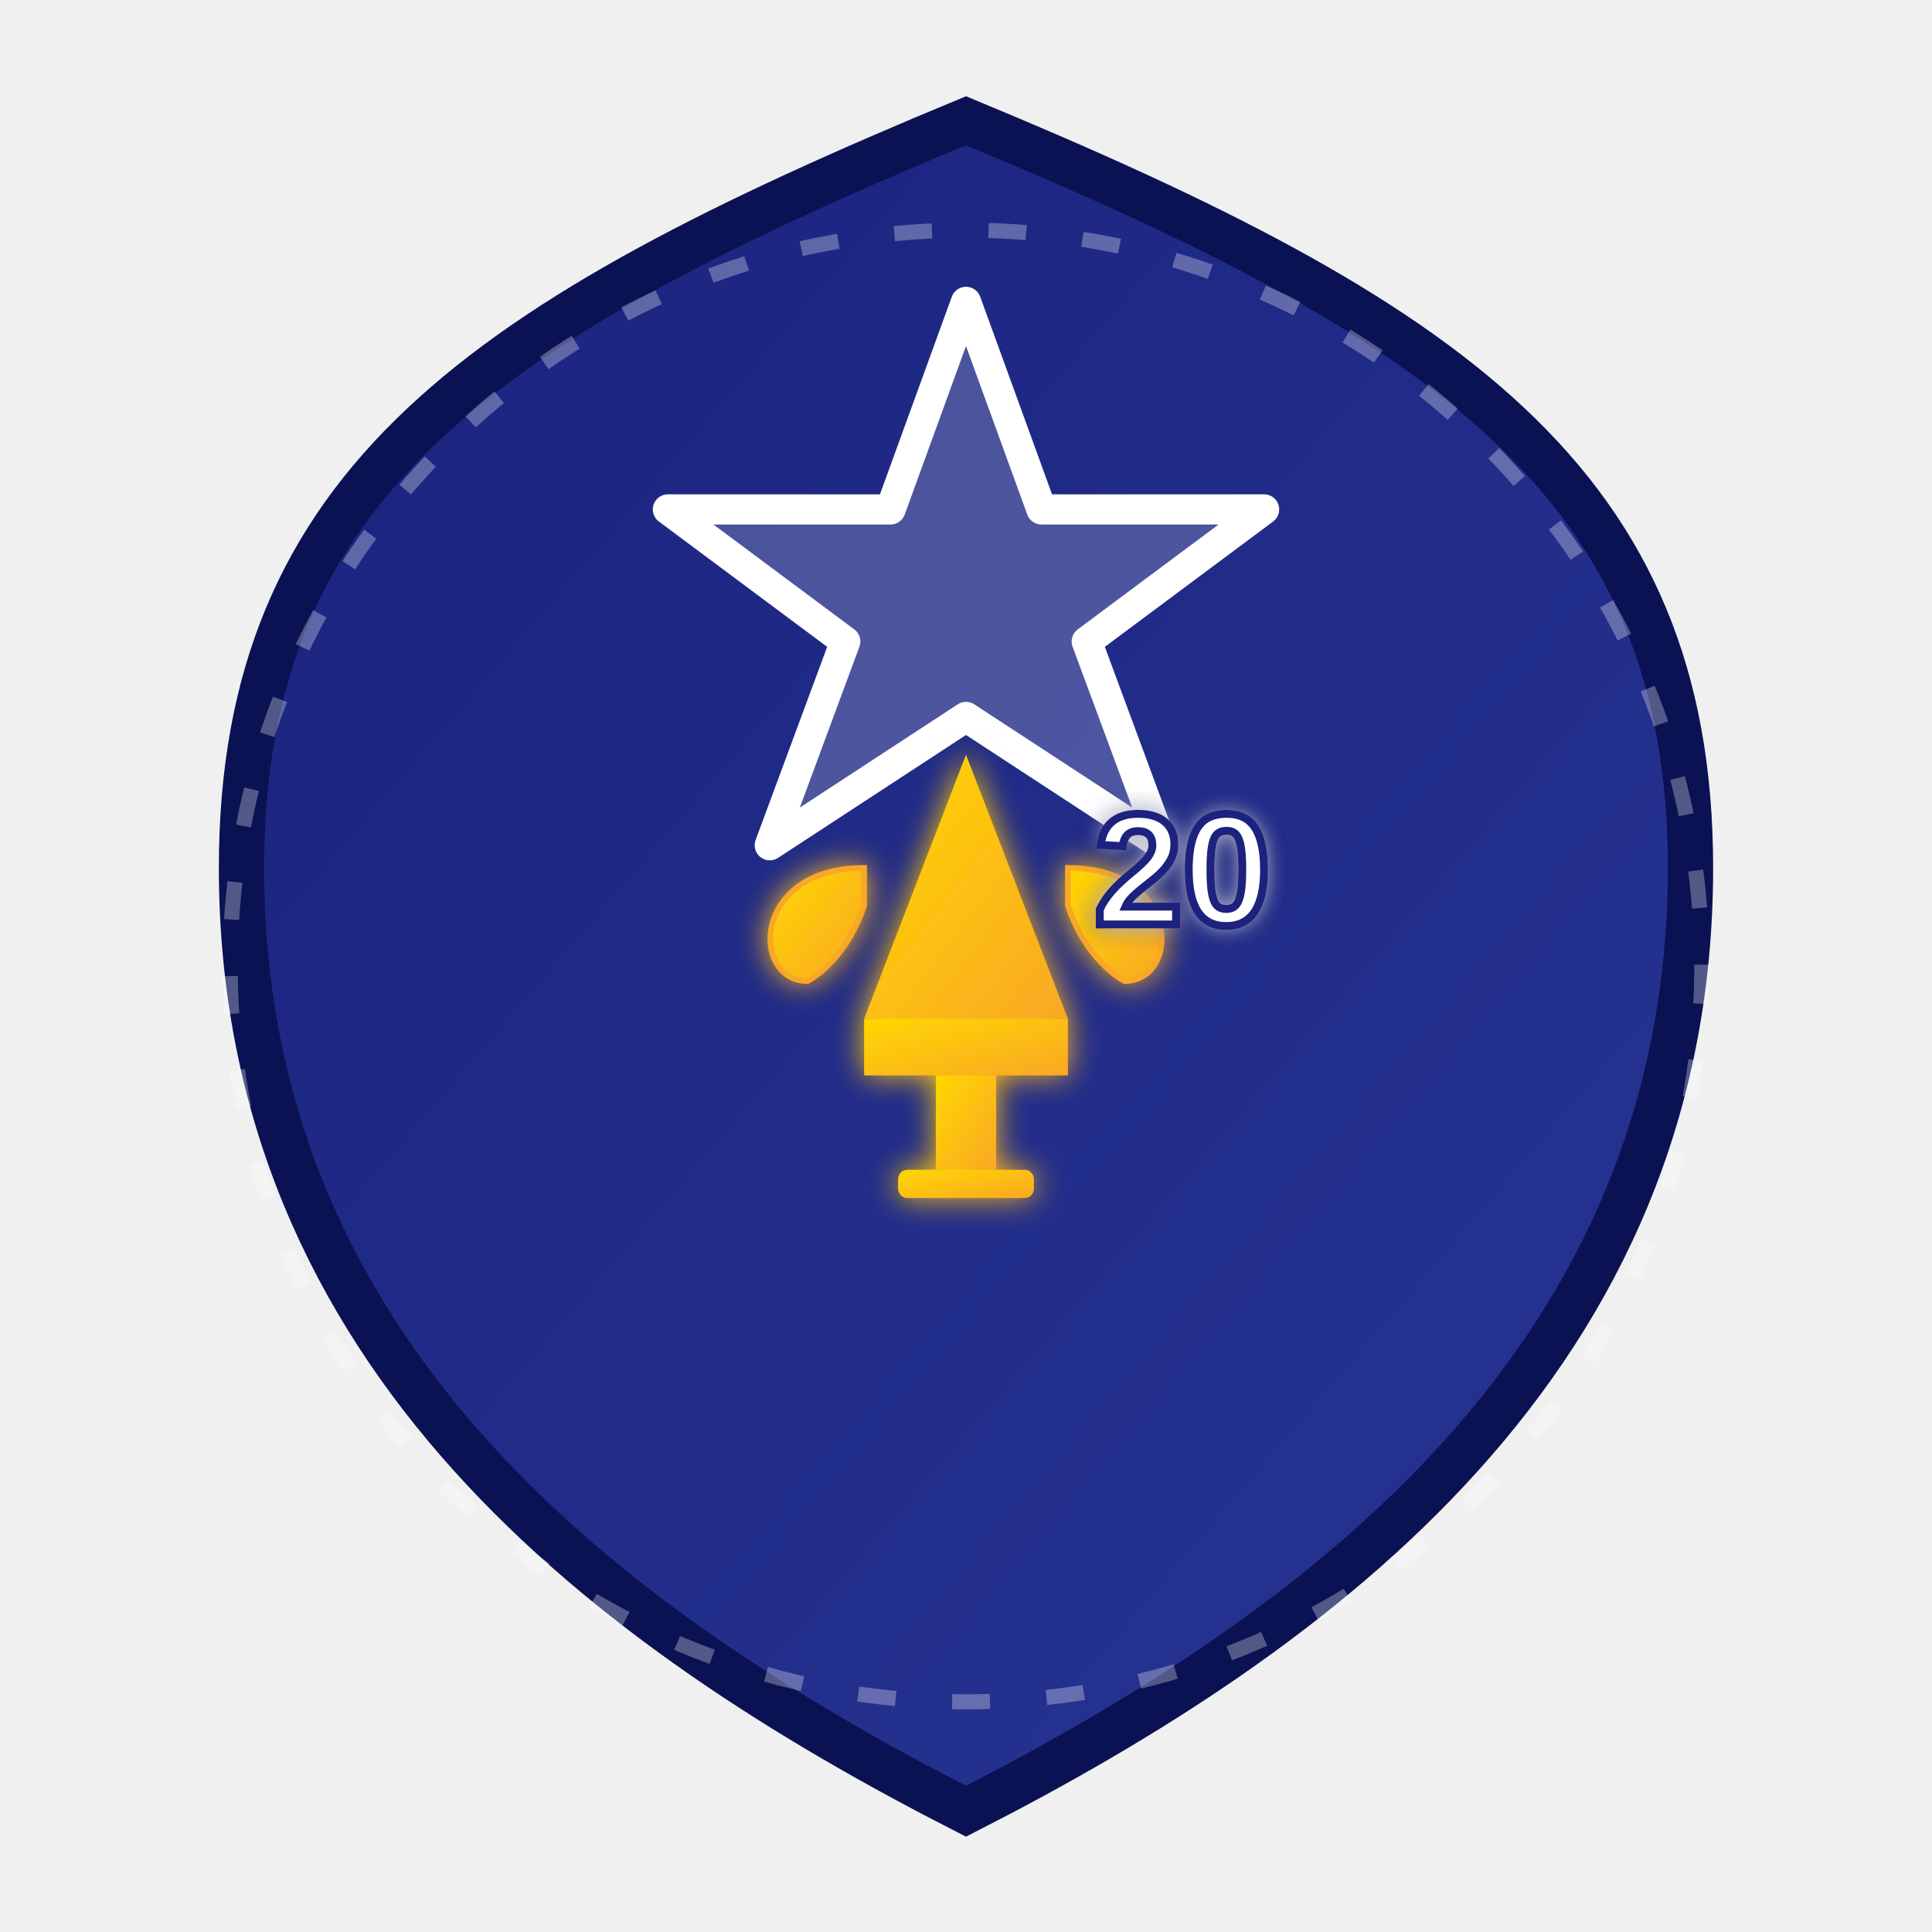
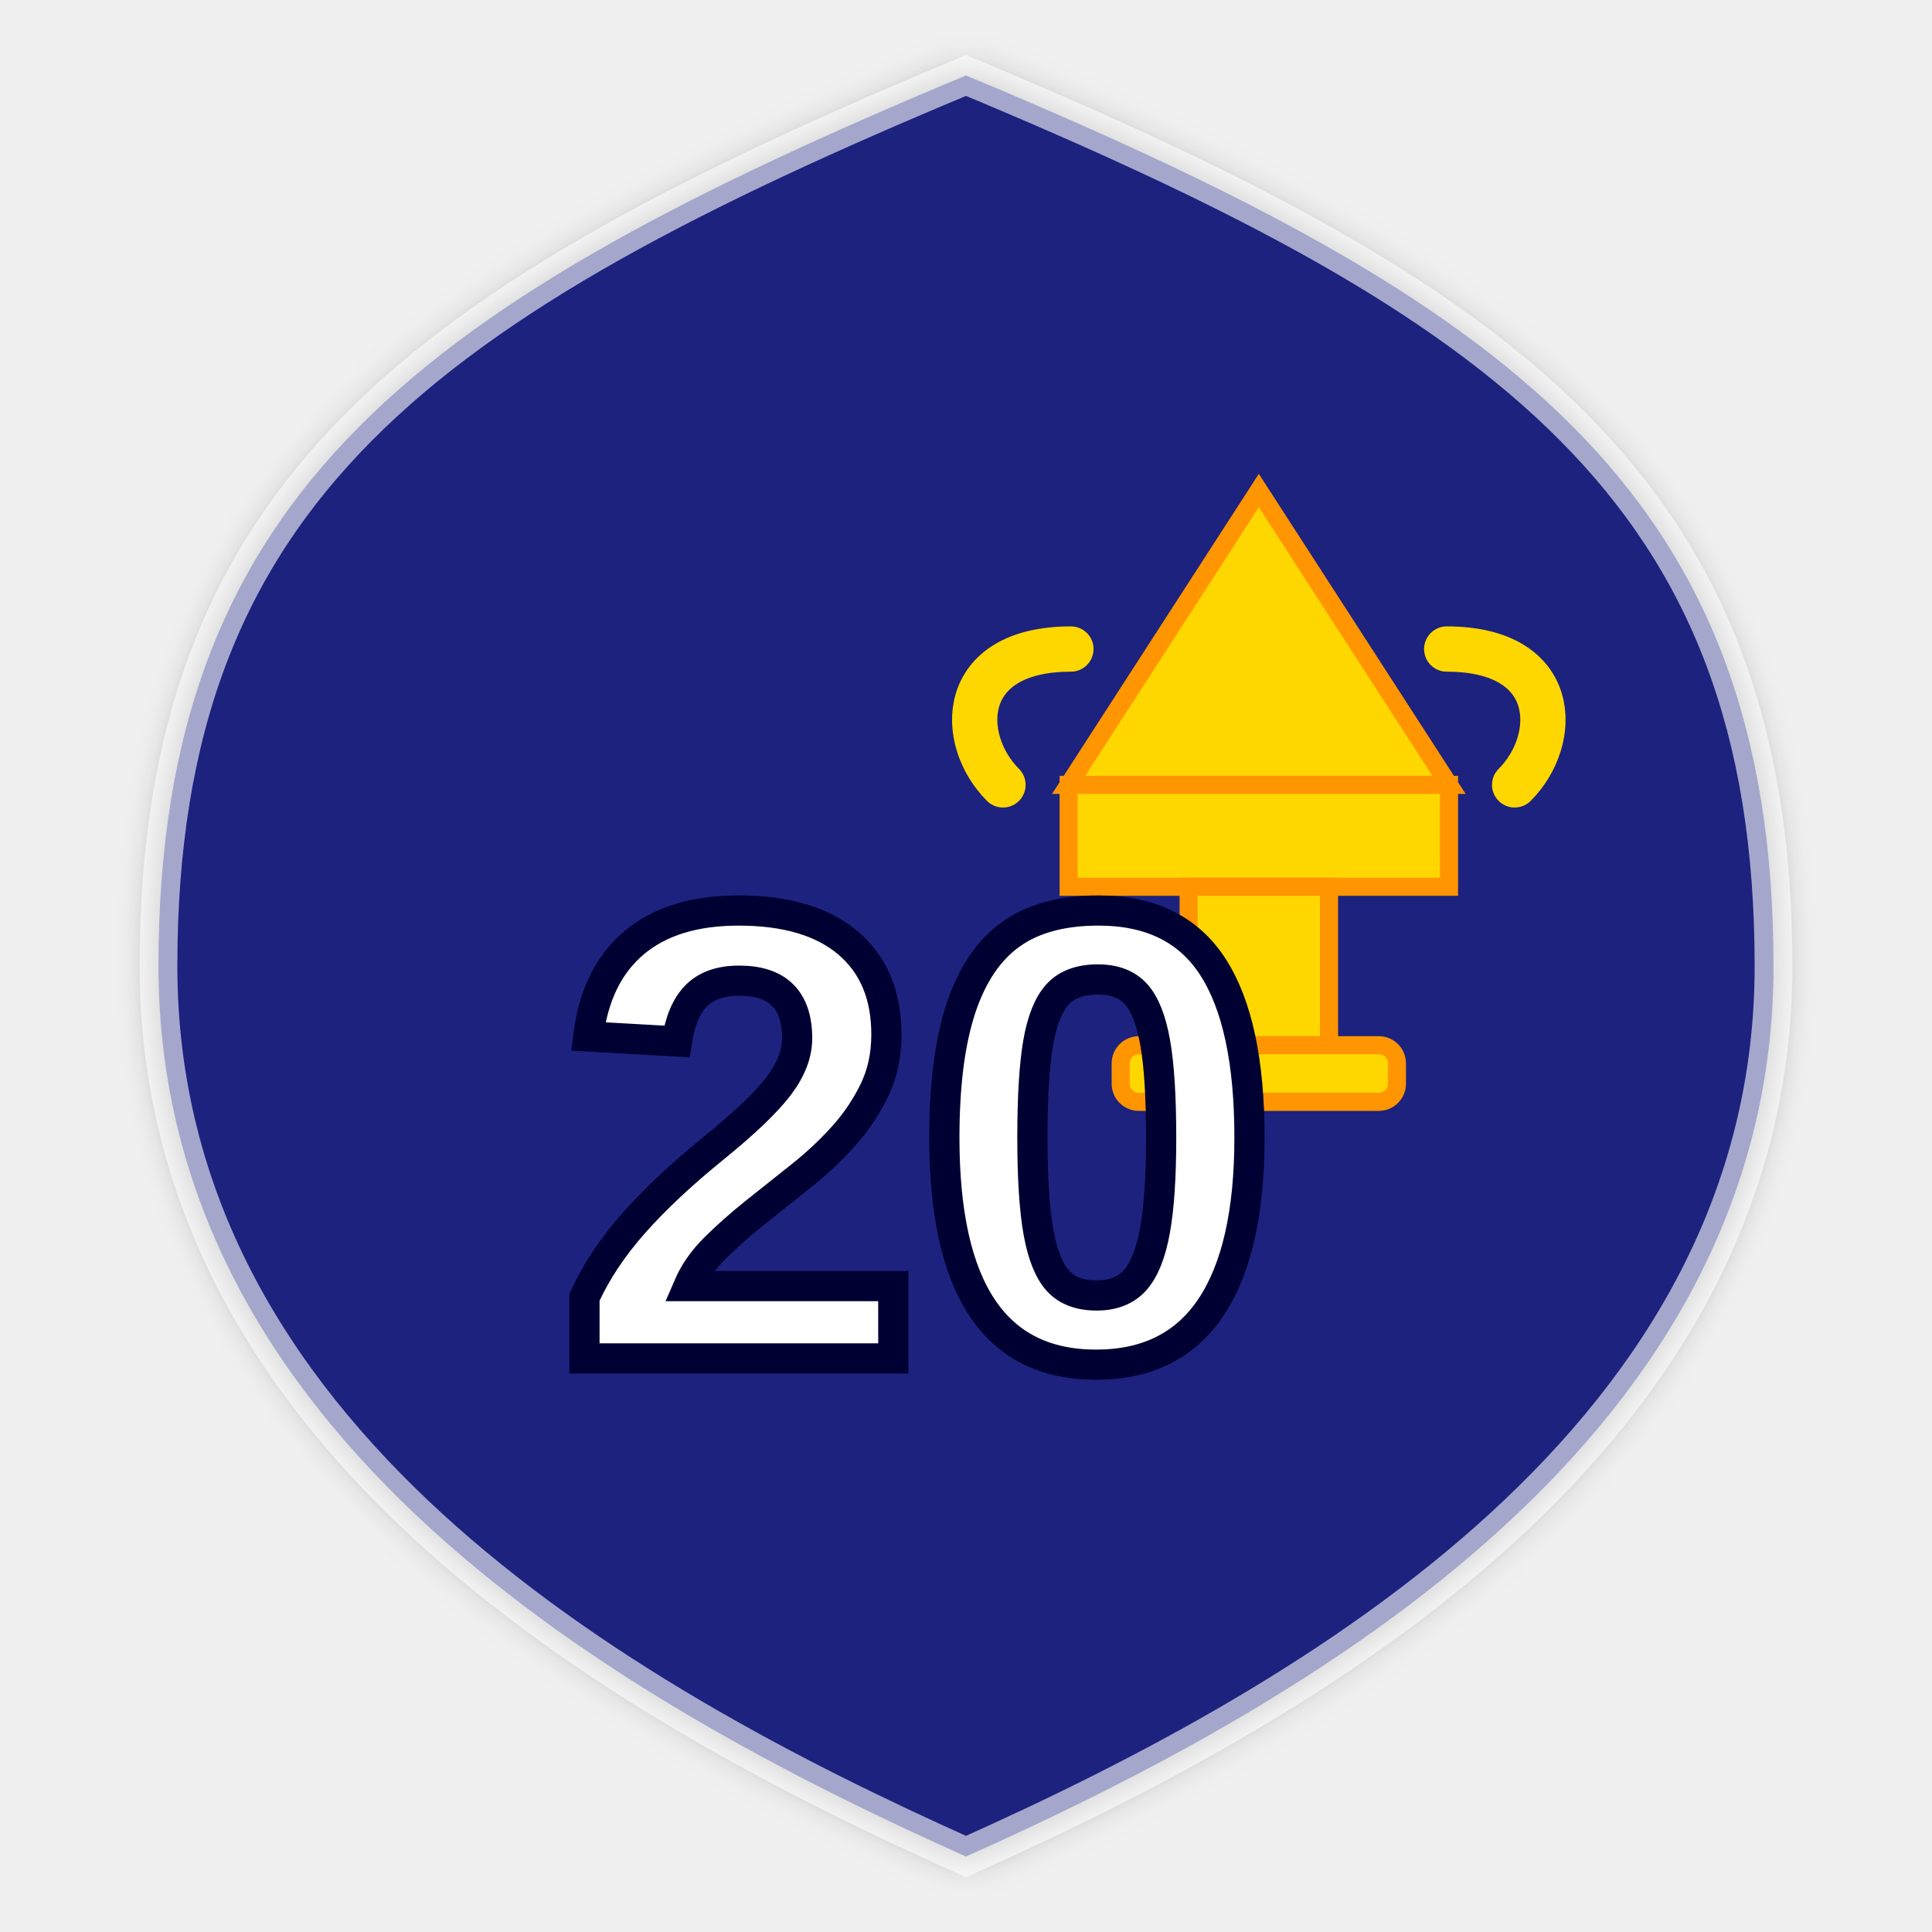
<svg xmlns="http://www.w3.org/2000/svg" width="512" height="512" viewBox="0 0 512 512">
  <defs>
    <linearGradient id="shieldGradient" x1="0%" y1="0%" x2="100%" y2="100%">
      <stop offset="0%" stop-color="#1a237e" />
      <stop offset="100%" stop-color="#283593" />
    </linearGradient>
    <linearGradient id="trophyGradient" x1="0%" y1="0%" x2="100%" y2="100%">
      <stop offset="0%" stop-color="#ffd700" />
-       <stop offset="100%" stop-color="#f9a825" />
+       <stop offset="100%" stop-color="#ff9500" />
    </linearGradient>
-     <filter id="glow" x="-20%" y="-20%" width="140%" height="140%">
-       <feGaussianBlur stdDeviation="8" result="blur" />
-       <feComposite in="SourceGraphic" in2="blur" operator="over" />
+     <filter id="shadow" x="-10%" y="-10%" width="120%" height="120%">
+       <feDropShadow dx="0" dy="0" stdDeviation="5" flood-color="#000" flood-opacity="0.5" />
    </filter>
  </defs>
-   <path d="M256,32 C384,85 448,128 448,230 C448,360 350,432 256,480 C162,432 64,360 64,230 C64,128 128,85 256,32 Z" fill="url(#shieldGradient)" stroke="#0a1253" stroke-width="12" />
-   <path d="M256,80 L276,135 L335,135 L288,170 L308,224 L256,190 L204,224 L224,170 L177,135 L236,135 Z" fill="#ffffff" fill-opacity="0.2" stroke="#ffffff" stroke-width="8" stroke-linejoin="round" />
-   <g transform="translate(128, 150) scale(0.5)" filter="url(#glow)">
-     <path d="M256,100 L310,240 L202,240 Z" fill="url(#trophyGradient)" />
-     <rect x="202" y="240" width="108" height="30" fill="url(#trophyGradient)" />
-     <rect x="240" y="270" width="32" height="50" fill="url(#trophyGradient)" />
-     <rect x="220" y="320" width="72" height="15" rx="5" fill="url(#trophyGradient)" />
-     <path d="M202,160 C142,160 142,220 172,220 C172,220 192,210 202,180 Z" fill="url(#trophyGradient)" stroke="#f9a825" stroke-width="3" />
-     <path d="M310,160 C370,160 370,220 340,220 C340,220 320,210 310,180 Z" fill="url(#trophyGradient)" stroke="#f9a825" stroke-width="3" />
+   <path d="M256,20 C400,80 470,130 470,256 C470,380 350,450 256,492 C162,450 42,380 42,256 C42,130 112,80 256,20 Z" fill="#1a237e" filter="url(#shadow)" />
+   <g transform="translate(180, 100) scale(0.6)">
+     <path d="M256,50 L340,180 L172,180 Z" fill="#ffd700" stroke="#ff9500" stroke-width="8" />
+     <rect x="172" y="180" width="168" height="45" fill="#ffd700" stroke="#ff9500" stroke-width="8" />
+     <rect x="225" y="225" width="62" height="70" fill="#ffd700" stroke="#ff9500" stroke-width="8" />
+     <rect x="195" y="295" width="122" height="25" rx="8" fill="#ffd700" stroke="#ff9500" stroke-width="8" />
+     <path d="M173,120 C123,120 123,160 143,180" fill="none" stroke="#ffd700" stroke-width="20" stroke-linecap="round" />
+     <path d="M339,120 C389,120 389,160 369,180" fill="none" stroke="#ffd700" stroke-width="20" stroke-linecap="round" />
  </g>
-   <g transform="translate(290, 210) scale(0.35)" filter="url(#glow)">
-     <text x="0" y="100" font-family="Arial, sans-serif" font-weight="bold" font-size="120" fill="#ffffff" stroke="#1a237e" stroke-width="6">20</text>
+   <g>
+     <text x="149" y="360" font-family="Arial, sans-serif" font-weight="bold" font-size="170" fill="#ffffff" stroke="#003" stroke-width="8">20</text>
  </g>
-   <circle cx="256" cy="256" r="195" fill="none" stroke="#ffffff" stroke-width="4" stroke-opacity="0.3" stroke-dasharray="10 15" />
+   <path d="M256,20 C400,80 470,130 470,256 C470,380 350,450 256,492 C162,450 42,380 42,256 C42,130 112,80 256,20 Z" fill="none" stroke="#ffffff" stroke-width="10" stroke-opacity="0.6" />
</svg>
